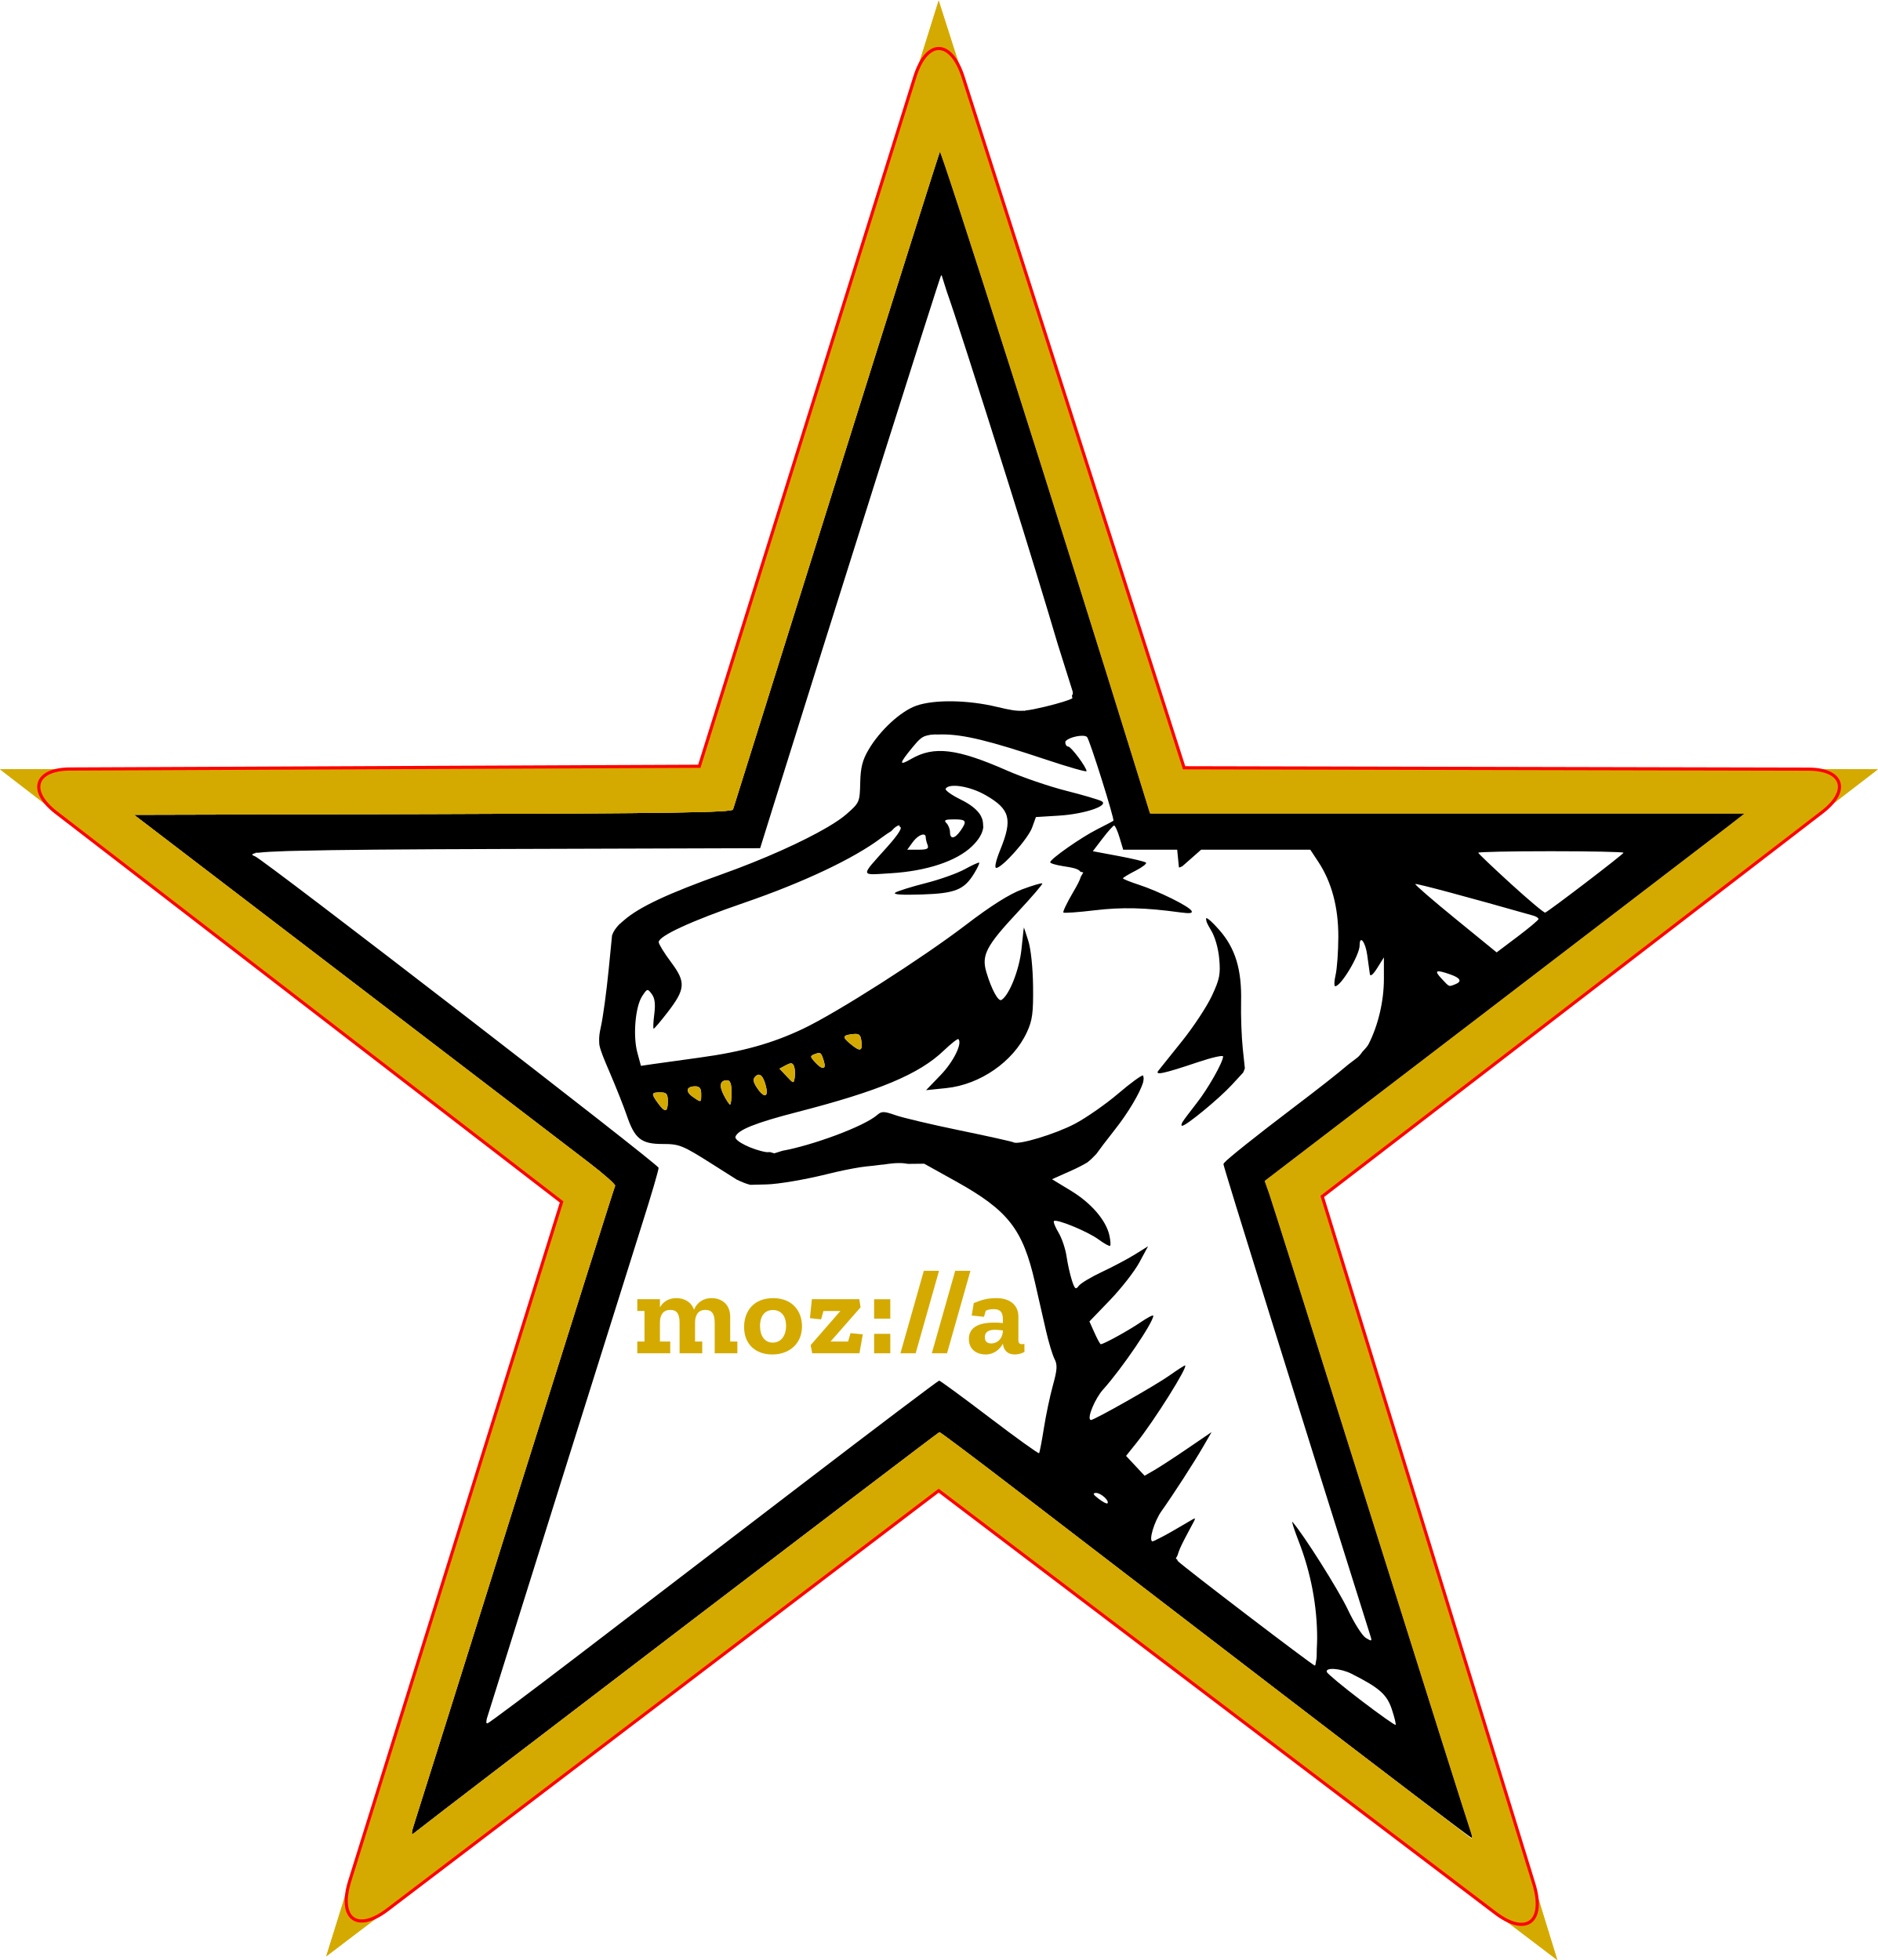
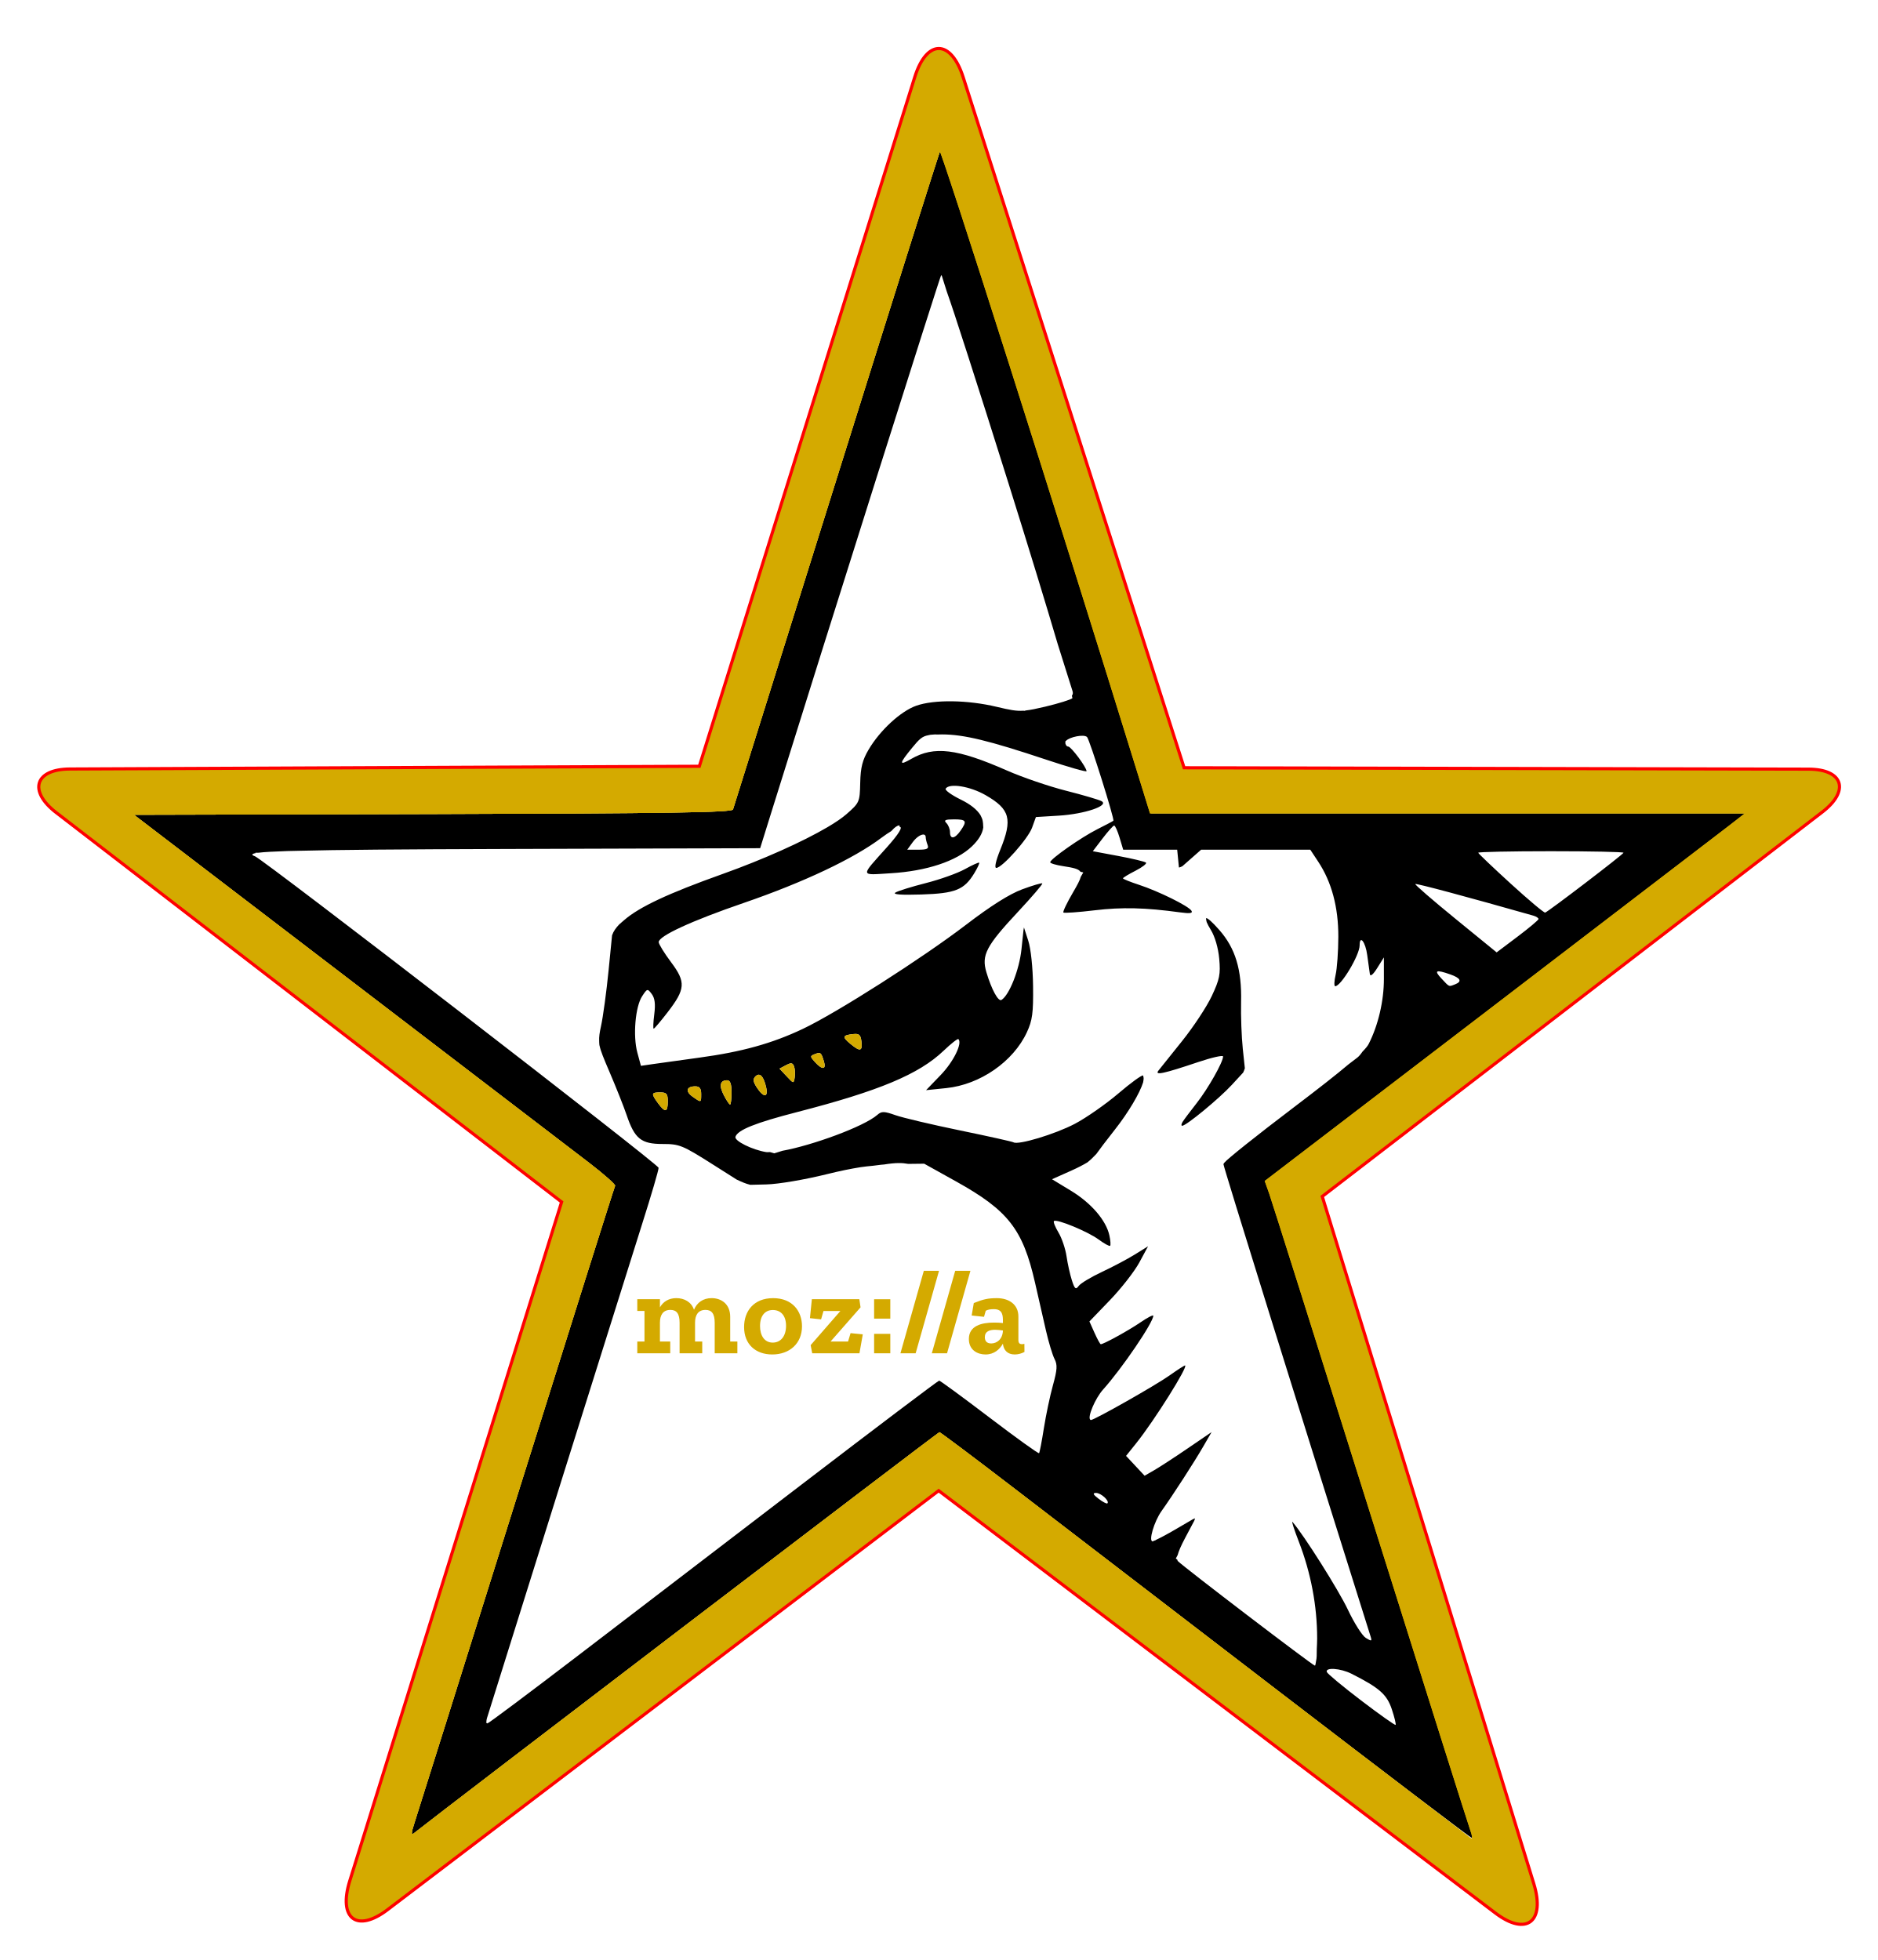
<svg xmlns="http://www.w3.org/2000/svg" version="1.1" id="svg1" width="597.226" height="623.447" viewBox="0 0 597.226 623.447">
  <defs id="defs1" />
  <g id="g37" style="display:none;fill:#d4aa00" transform="matrix(1.021912,0,0,1.042475,-258.8334,-62.20113)">
    <path d="m 559.072,447.423 v 25.021 h 7.245 v 4.417 h -3.808 v 3.416 h 7.245 v -32.853 z m 3.416,3.394 h 3.808 v 18.211 h -3.808 z" id="path1-3-6" style="display:inline;fill:#d4aa00;stroke-width:0.218" />
    <path id="path1-3-6-7" d="m 547.013,447.423 v 25.021 h 3.416 v -21.605 h 3.808 v 3.305 h 3.394 v -6.721 z" style="display:inline;fill:#d4aa00;stroke-width:0.218" />
    <path d="m 534.976,447.445 v 24.977 0.022 h 10.618 v -0.022 -24.977 -0.022 h -10.618 z m 3.416,3.394 h 3.808 v 18.211 h -3.808 z" id="path1-3" style="fill:#d4aa00;stroke-width:0.218" />
    <path style="display:inline;fill:#d4aa00;fill-opacity:1;stroke-width:0.027" d="m 529.575,469.028 v 3.416 h 3.416 v -3.416 z" id="path5" />
    <path d="m 520.219,447.423 v 3.416 h 3.808 v 4.417 h -7.223 v 17.166 0.022 h 10.618 v -0.022 -24.977 -0.022 z m 3.808,21.627 h -3.808 v -10.378 h 3.808 z" id="path4" style="display:inline;fill:#d4aa00;fill-opacity:1;stroke-width:0.218" />
    <path id="rect4" d="m 512.013,438.938 h 3.416 v 33.506 h -3.416 z" style="display:inline;fill:#d4aa00;stroke-width:0.218" />
    <path id="rect3" d="m 507.154,438.938 h 3.416 v 33.506 h -3.416 z" style="display:inline;fill:#d4aa00;stroke-width:0.218" />
    <path id="rect2" d="m 502.203,447.423 h 3.416 v 25.021 h -3.416 z" style="display:inline;fill:#d4aa00;stroke-width:0.218" />
    <polygon points="252,39.1 252,54.7 266.3,54.7 244.5,154 293.3,154 293.3,138.4 265.1,138.4 286.9,39.1 " id="polygon2" transform="matrix(0.217572,0,0,0.217572,437.0294,438.9377)" style="display:inline;fill:#d4aa00" />
    <path d="m 478.466,447.445 v 24.977 0.022 h 10.618 v -0.022 -24.977 -0.022 h -10.618 z m 3.416,3.394 h 3.808 v 18.211 h -3.808 z" id="path1" style="display:inline;fill:#d4aa00;stroke-width:0.218" />
    <polygon points="97.2,154 97.2,57.3 48.8,57.3 48.8,39.1 0,39 0,39.1 0,154 15.5,154 15.5,54.7 33.2,54.7 33.2,154 48.8,154 48.8,72.9 81.5,72.9 81.5,154 " id="polygon1" transform="matrix(0.217572,0,0,0.217572,455.9293,438.9377)" style="display:inline;fill:#d4aa00" />
  </g>
  <path d="M 548.264,25.125 469.391,277.5 238.918,278.5 424,421.115 346.432,669.764 548.264,516.275 752.137,670.975 674.684,419.291 857.797,278.5 629.152,277.992 Z" style="display:none;fill:none;stroke:#ff0000;stroke-width:1.036;stroke-dasharray:none;stroke-opacity:1" id="path2" transform="matrix(0.965012,0,0,0.965012,-230.5587,-24.05125)" />
  <g id="layer2" style="display:inline">
    <path id="path15" style="display:inline;fill:#000000" d="m 548.866,74.338 c -0.349,0.64 -15.786,49.539 -34.304,108.663 -18.518,59.124 -33.853,108.059 -34.081,108.744 -0.326,0.98 -21.391,1.301 -98.904,1.502 l -98.487,0.253 70.627,54.001 c 38.844,29.7 74.612,57.06 79.482,60.801 4.87,3.741 8.662,7.117 8.428,7.501 -0.234,0.384 -14.889,46.822 -32.565,103.197 -17.676,56.374 -32.786,104.457 -33.575,106.85 -1.039,3.149 -1.096,4.082 -0.21,3.376 8.849,-7.058 172.838,-132.224 173.237,-132.224 0.302,0 11.672,8.54 25.267,18.978 13.595,10.439 52.845,40.56 87.22,66.934 34.375,26.374 62.825,47.981 63.224,48.018 0.399,0.037 0.288,-1.087 -0.249,-2.5 C 723.438,627.019 708.622,580.107 691.054,524.182 673.485,468.258 658.443,420.622 657.626,418.326 l -1.484,-4.175 73.631,-56.324 c 40.496,-30.979 76.093,-58.239 79.104,-60.576 L 814.35,293 h -98.005 -98.005 l -3.633,-11.751 C 588.017,194.924 549.358,73.435 548.866,74.338 Z m 0.243,41.22 c 0.002,-0.002 0.098,0.298 0.101,0.3 l 0.053,-0.16 1.565,4.973 c 0.026,0.072 0.135,0.415 0.162,0.492 1.201,3.396 3.105,9.089 6.833,20.697 3.593,11.142 8.183,25.568 13.581,42.774 6.754,21.528 12.341,39.845 16.117,52.647 0.002,0.005 0.006,0.023 0.008,0.028 0.935,2.962 4.744,15.067 4.829,15.325 0.229,0.693 0.147,1.168 -0.192,1.605 0.007,0.093 0.208,0.792 0.19,0.81 -0.477,0.477 -4.52,1.74 -8.98,2.805 -2.966,0.709 -4.771,1.065 -6.386,1.249 l -0.488,0.134 -0.263,-0.051 c -2.375,0.161 -4.426,-0.221 -8.855,-1.281 -9.571,-2.29 -20.603,-2.442 -26.508,-0.362 -5.101,1.797 -11.916,8.069 -15.675,14.425 -1.028,1.738 -1.698,3.215 -2.123,4.89 -0.426,1.675 -0.607,3.547 -0.664,6.078 -0.142,6.362 -0.241,6.584 -4.53,10.344 -1.44,1.262 -3.588,2.726 -6.282,4.311 -8.083,4.754 -21.08,10.605 -34.601,15.435 -17.904,6.395 -27.34,10.818 -32.351,15.157 l -1.654,1.431 c -1.116,1.19 -1.883,2.217 -2.368,3.613 v 0.002 l -1.127,11.395 c -0.713,7.208 -1.853,15.594 -2.534,18.634 -0.47,2.1 -0.646,3.433 -0.589,4.797 0.047,0.46 -0.007,0.885 0.081,1.37 v 0.002 c 0.008,0.042 0.038,0.108 0.047,0.15 0.389,1.85 1.344,4.156 3.236,8.569 2.207,5.147 4.773,11.608 5.703,14.358 0.657,1.943 1.286,3.507 1.967,4.762 0.681,1.255 1.416,2.201 2.289,2.902 1.746,1.403 4.045,1.834 7.565,1.834 5.585,0 6.514,0.378 16.576,6.75 l 7.881,4.993 h 0.002 c 1.486,0.701 2.986,1.377 4.473,1.716 l 5.301,-0.13 c 3.961,-0.097 12.645,-1.573 20.001,-3.396 4.325,-1.072 7.828,-1.777 11.057,-2.291 1.372,-0.221 2.807,-0.331 4.103,-0.47 1.18,-0.123 2.424,-0.344 3.597,-0.411 3.93,-0.626 5.974,-0.565 7.982,-0.202 10e-4,2.2e-4 0.003,-2.3e-4 0.004,0 l 5.258,-0.059 10.5,5.845 c 17.186,9.567 22.009,15.75 26.02,33.361 1.102,4.837 2.723,11.945 3.605,15.795 0.882,3.85 2.152,8.061 2.823,9.359 0.995,1.923 0.9,3.527 -0.526,8.671 -0.962,3.47 -2.306,9.832 -2.983,14.139 -0.677,4.307 -1.388,8.019 -1.583,8.248 -0.194,0.229 -7.55,-5.06 -16.343,-11.751 -8.793,-6.691 -16.255,-12.166 -16.582,-12.166 -0.327,0 -20.696,15.387 -45.263,34.192 -24.568,18.805 -57.789,44.229 -73.825,56.498 -16.037,12.27 -29.454,22.31 -29.817,22.31 -0.076,0 -0.081,-0.151 -0.13,-0.215 -0.262,0.096 -0.39,0.052 -0.192,-0.285 2e-4,-3e-4 0.02,-0.07 0.02,-0.071 -0.014,-0.313 0.039,-0.721 0.18,-1.18 2.713,-8.81 46.96,-149.755 51.141,-162.907 3,-9.436 5.442,-17.76 5.424,-18.499 -0.014,-0.572 -32.601,-26.006 -65.519,-51.414 -32.917,-25.408 -66.166,-50.792 -67.504,-51.264 -1.194,-0.421 -1.215,-0.76 0.231,-1.042 0.01,-0.002 0.006,-0.004 0.016,-0.006 -4e-4,-8.1e-4 -0.15,-0.117 -0.15,-0.117 -5.4e-4,-0.007 1.088,-0.008 1.127,-0.014 1.703,-0.223 4.989,-0.397 9.438,-0.546 0.958,-0.032 2.772,-0.058 3.876,-0.087 12.315,-0.32 32.887,-0.489 68.233,-0.597 l 83.718,-0.255 4.21,-13.5 c 18.436,-59.139 55.083,-175.062 55.464,-175.443 z m -1.947,151.443 c 0.117,0 0.304,0.035 0.425,0.036 0.594,-0.01 1.032,-0.036 1.791,-0.036 7.117,0 15.441,2.017 34.373,8.333 7.287,2.431 13.249,4.131 13.249,3.777 0,-1.269 -5.091,-8.11 -6.035,-8.11 -0.53,0 -0.963,-0.624 -0.963,-1.386 0,-0.092 0.085,-0.183 0.132,-0.275 l -0.15,-0.176 0.263,-0.059 c 1.116,-1.243 5.871,-2.262 6.916,-1.247 0.844,0.819 9.138,27.19 8.681,27.598 -0.188,0.168 -2.591,1.436 -5.341,2.821 -5.311,2.676 -15.46,9.794 -15.485,10.86 -0.008,0.35 1.897,0.926 4.234,1.279 3.342,0.505 5.124,0.905 5.736,1.848 l 0.945,0.237 -0.82,1.407 c -0.303,1.153 -1.148,2.734 -2.534,5.098 -2.013,3.434 -3.457,6.448 -3.208,6.697 0.249,0.249 4.88,-0.078 10.292,-0.727 9.034,-1.082 16.712,-0.894 28.232,0.69 3.193,0.439 4.197,0.289 3.678,-0.553 -0.961,-1.555 -10.827,-6.428 -17.321,-8.555 -2.887,-0.946 -5.25,-1.899 -5.25,-2.119 0,-0.22 1.845,-1.338 4.098,-2.487 2.253,-1.15 3.826,-2.361 3.497,-2.69 -0.329,-0.329 -4.407,-1.31 -9.063,-2.18 l -8.466,-1.583 3.218,-4.212 c 1.769,-2.317 3.482,-4.23 3.807,-4.25 0.325,-0.021 1.132,1.763 1.791,3.963 l 1.198,3.999 h 8.897 8.895 l 0.316,3.2 0.259,2.663 c 0.283,-0.004 0.724,-0.237 1.123,-0.409 l 2.562,-2.255 3.631,-3.2 h 17.987 17.985 l 2.595,3.924 c 4.449,6.722 6.673,15.018 6.647,24.795 -0.013,4.83 -0.416,10.468 -0.895,12.53 -0.479,2.062 -0.538,3.75 -0.132,3.75 1.919,0 8.049,-10.252 8.049,-13.461 0,-3.612 1.93,-1.134 2.502,3.212 0.344,2.612 0.735,5.425 0.868,6.25 0.15,0.928 1.078,0.163 2.433,-2.002 l 2.19,-3.499 0.004,7.068 c 0.004,7.284 -1.864,15.278 -5.019,21.474 -0.319,0.626 -0.986,1.453 -2.032,2.52 -0.617,0.894 -1.234,1.645 -1.84,2.073 -0.105,0.074 -2.395,1.833 -2.755,2.103 -3.964,3.356 -9.848,7.971 -18.201,14.305 -12.105,9.179 -21.87,16.982 -22.755,18.149 -0.101,0.15 -0.215,0.304 -0.285,0.439 0.024,0.954 24.515,79.574 48.496,155.683 0.51,1.619 0.34,1.672 -1.573,0.5 -1.178,-0.722 -3.836,-4.912 -5.908,-9.312 -3.02,-6.414 -14.524,-24.642 -18.242,-28.904 -0.433,-0.496 0.504,2.43 2.081,6.501 3.963,10.232 6.037,21.179 6.037,31.859 0,1.358 -0.076,2.325 -0.121,3.481 0.015,1.781 -0.029,3.235 -0.227,3.918 -0.118,0.93 -0.252,1.602 -0.403,1.591 -0.727,-0.052 -43.1,-32.389 -45.197,-34.492 -0.088,-0.088 -0.084,-0.279 -0.128,-0.417 l -0.506,-0.391 0.597,-1.123 c 0.333,-1.282 1.124,-3.121 2.536,-5.78 l 2.955,-5.566 c 0.046,-0.203 0.279,-0.723 0.235,-0.767 -0.035,-0.035 -0.477,0.199 -0.617,0.231 l -5.813,3.396 c -2.831,1.654 -5.026,2.811 -6.309,3.402 l -0.504,0.306 -0.008,-0.071 c -0.165,0.065 -0.644,0.326 -0.7,0.326 -1.444,0 0.468,-6.551 2.919,-10 3.918,-5.514 10.728,-16.052 13.745,-21.268 l 2.757,-4.768 -7.855,5.359 c -4.32,2.948 -9.287,6.186 -11.039,7.195 l -3.184,1.834 -3.058,-3.271 -3.054,-3.271 3.331,-4.155 c 5.963,-7.434 17.394,-25.655 16.094,-25.655 -0.244,0 -2.582,1.512 -5.195,3.362 -4.606,3.259 -24.693,14.637 -25.842,14.637 -0.065,0 -0.08,-0.078 -0.13,-0.101 l -0.107,0.059 0.032,-0.117 c -0.938,-0.81 1.624,-6.983 4.258,-9.913 6.194,-6.89 16.536,-22.097 16.536,-24.314 0,-0.391 -1.913,0.601 -4.25,2.202 -3.866,2.648 -12.111,7.185 -13.058,7.185 -0.213,0 -1.142,-1.688 -2.064,-3.75 l -1.678,-3.75 6.776,-7.043 c 3.726,-3.874 8.076,-9.449 9.664,-12.389 l 2.886,-5.345 -4.386,2.722 c -2.413,1.497 -7.302,4.085 -10.86,5.75 -3.558,1.665 -6.982,3.729 -7.612,4.59 -0.971,1.328 -1.314,1.048 -2.253,-1.858 -0.608,-1.884 -1.4,-5.451 -1.761,-7.926 -0.361,-2.475 -1.553,-5.988 -2.645,-7.804 -1.093,-1.816 -1.769,-3.519 -1.504,-3.785 0.82,-0.82 11.167,3.446 14.728,6.074 1.856,1.369 3.562,2.304 3.791,2.075 0.229,-0.229 0.119,-1.773 -0.245,-3.431 -1.091,-4.965 -5.98,-10.652 -12.637,-14.696 l -6.274,-3.811 6.438,-2.874 c 2.039,-0.91 3.89,-1.879 5.228,-2.682 0.923,-0.733 1.917,-1.668 2.945,-2.775 0.988,-1.397 3.058,-4.158 6.096,-8.007 4.517,-5.723 8.281,-12.173 9.328,-15.607 0.044,-0.476 0.206,-1.019 0.156,-1.445 -0.045,-0.381 -0.119,-0.565 -0.18,-0.818 -0.485,-0.145 -4.014,2.413 -8.073,5.878 -4.176,3.563 -10.668,8.094 -14.427,10.069 -6.448,3.388 -18.624,7.066 -20.191,6.098 -0.394,-0.243 -8.328,-2.011 -17.629,-3.926 -9.301,-1.916 -18.871,-4.176 -21.268,-5.021 -3.738,-1.319 -4.583,-1.336 -5.948,-0.138 -4.478,3.932 -21.704,10.147 -31.302,11.864 l -2.698,0.842 -1.419,-0.411 c -0.38,-0.004 -0.907,0.066 -1.2,0.018 -4.66,-0.756 -10.629,-3.723 -10.182,-5.062 0.753,-2.26 6.576,-4.598 20.209,-8.112 27.146,-6.996 40.276,-12.491 48.405,-20.26 2.442,-2.334 4.631,-4.054 4.864,-3.821 1.374,1.374 -1.622,7.46 -5.815,11.81 l -4.839,5.021 6.647,-0.682 c 11.157,-1.143 22.105,-8.732 26.586,-18.428 1.806,-3.907 2.132,-6.346 2.028,-15.155 -0.073,-6.146 -0.729,-12.365 -1.585,-14.999 l -1.417,-4.368 c -0.025,0.052 -0.105,0.637 -0.136,0.741 l -0.682,6.444 c -0.714,6.758 -4.008,15.109 -6.592,16.706 -1.046,0.646 -3.273,-3.445 -4.969,-9.13 -1.679,-5.627 -0.099,-8.654 10.393,-19.897 4.617,-4.948 8.233,-9.17 8.035,-9.381 -0.198,-0.211 -3.185,0.667 -6.641,1.951 -4.183,1.555 -10.353,5.447 -18.46,11.648 -14.503,11.091 -42.638,29.047 -53.823,34.35 -10.114,4.795 -20.037,7.557 -34,9.46 -6.05,0.824 -12.879,1.773 -15.178,2.109 l -4.179,0.611 -1.182,-4.372 c -1.494,-5.522 -0.674,-15.135 1.585,-18.582 1.676,-2.558 1.771,-2.58 3.165,-0.714 1.019,1.362 1.261,3.308 0.83,6.673 -0.335,2.612 -0.423,4.75 -0.196,4.75 0.227,0 2.263,-2.397 4.526,-5.329 5.977,-7.747 6.139,-9.998 1.196,-16.6 -2.236,-2.987 -4.066,-5.963 -4.066,-6.612 0,-2.018 10.814,-7.002 28.001,-12.907 19.734,-6.78 36.398,-14.665 45.403,-21.48 1.382,-1.046 2.271,-1.585 3.212,-2.18 0.081,-0.092 0.221,-0.195 0.295,-0.285 0.733,-0.883 1.761,-1.607 2.281,-1.607 0.225,0 0.253,0.196 0.192,0.48 1.14,-0.042 -0.151,2.218 -4.151,6.691 -8.908,9.962 -9.019,9.213 1.267,8.592 11.729,-0.709 21.569,-3.956 26.661,-8.8 2.281,-2.17 3.533,-4.274 3.801,-6.276 -0.018,-0.941 -0.088,-1.798 -0.267,-2.556 -0.123,-0.386 -0.273,-0.77 -0.478,-1.146 -0.051,-0.123 -0.112,-0.243 -0.17,-0.362 -1.15,-1.855 -3.305,-3.578 -6.475,-5.129 -3.055,-1.495 -5.305,-3.116 -5.003,-3.605 1.183,-1.914 8.036,-0.809 13.145,2.121 8.095,4.642 8.969,7.887 4.855,18.011 -1.465,3.606 -1.989,5.981 -1.318,5.981 1.927,0 10.479,-9.617 11.8,-13.269 l 1.263,-3.493 7.592,-0.468 c 8.469,-0.522 16.654,-3.294 14.06,-4.76 -0.842,-0.476 -6.121,-2.03 -11.735,-3.453 -5.614,-1.423 -14.345,-4.407 -19.401,-6.632 -16.511,-7.266 -24.069,-8.192 -31.582,-3.866 -4.154,2.392 -4.094,1.675 0.316,-3.706 2.295,-2.801 3.266,-3.73 5.295,-4.086 0.212,-0.053 0.441,-0.113 0.674,-0.146 0.217,-0.021 0.514,-0.044 0.759,-0.057 0.292,-0.018 0.536,-0.065 0.868,-0.065 z m 6.139,27.999 c 4.111,0 4.415,0.536 2.143,3.779 -1.881,2.685 -3.445,2.875 -3.445,0.421 0,-0.99 -0.538,-2.339 -1.198,-2.999 -0.933,-0.933 -0.378,-1.2 2.5,-1.2 z m -10.158,5.003 c 0.165,-0.007 0.311,0.017 0.435,0.075 0.264,0.123 0.423,0.396 0.423,0.84 0,0.505 0.273,1.63 0.607,2.5 0.485,1.265 -0.125,1.583 -3.046,1.583 h -3.655 l 1.797,-2.469 c 1.125,-1.545 2.546,-2.491 3.439,-2.528 z m 206.859,5.497 c 13.2,0 23.984,0.225 23.965,0.5 -0.035,0.506 -24.635,19.305 -25.823,19.733 -0.354,0.128 -5.443,-4.148 -11.31,-9.5 -5.866,-5.353 -10.703,-9.958 -10.749,-10.233 -0.046,-0.275 10.717,-0.5 23.917,-0.5 z m -188.386,3.781 c -0.171,-0.171 -2.291,0.79 -4.712,2.133 -2.421,1.344 -8.221,3.413 -12.886,4.596 -4.666,1.184 -9.164,2.585 -9.998,3.113 -1.01,0.64 1.85,0.853 8.569,0.64 11.189,-0.355 14.076,-1.519 17.422,-7.021 1.053,-1.732 1.776,-3.29 1.605,-3.461 z m 143.732,7.037 c 0.286,-0.286 16.936,4.174 38.904,10.419 0.963,0.274 1.724,0.781 1.694,1.129 -0.03,0.348 -3.146,2.961 -6.924,5.807 l -6.869,5.175 -13.583,-11.083 c -7.471,-6.095 -13.423,-11.247 -13.222,-11.447 z m -68.917,11.225 c -0.004,0 -0.002,0.008 -0.006,0.008 -0.066,0.234 -0.015,0.675 0.17,1.33 0.277,0.645 0.677,1.442 1.388,2.593 1.329,2.15 2.425,5.929 2.746,9.472 0.463,5.103 0.135,6.75 -2.443,12.259 -1.638,3.5 -6.033,10.175 -9.766,14.831 -3.733,4.656 -7.256,9.056 -7.829,9.778 -1.327,1.673 1.671,1.031 13.058,-2.799 4.537,-1.526 8.25,-2.365 8.25,-1.862 0,1.86 -4.958,10.617 -8.723,15.406 -2.136,2.717 -4.224,5.504 -4.639,6.191 -0.415,0.688 -0.469,1.251 -0.119,1.251 1.327,0 12.169,-8.934 16.359,-13.481 l 3.748,-4.068 c 0.224,-0.459 0.395,-0.933 0.548,-1.409 l -0.678,-6.408 c -0.416,-3.925 -0.668,-10.887 -0.561,-15.471 0.251,-10.662 -1.88,-17.682 -7.203,-23.729 -2.29,-2.602 -3.785,-3.899 -4.303,-3.892 z m 76.238,17.604 c 0.438,-0.216 1.797,0.119 4.183,0.951 3.457,1.205 4.005,2.359 1.567,3.295 -2.086,0.801 -1.754,0.944 -4.418,-1.892 -1.289,-1.372 -1.77,-2.138 -1.332,-2.354 z m -191.774,20.573 c 1.316,0.012 1.704,0.628 1.923,2.53 0.373,3.243 -0.458,3.398 -3.708,0.692 -2.698,-2.247 -2.535,-2.783 0.955,-3.172 0.312,-0.035 0.586,-0.053 0.83,-0.051 z m -12.099,6.288 c 0.203,-0.002 0.372,0.05 0.522,0.166 0.4,0.31 0.669,1.086 1.127,2.576 0.854,2.779 -0.538,2.909 -2.925,0.271 -1.659,-1.833 -1.668,-2.028 -0.113,-2.625 0.612,-0.235 1.049,-0.385 1.388,-0.389 z m -9.233,3.422 c 0.055,-0.002 0.108,-3.5e-4 0.158,0.006 0.402,0.051 0.65,0.362 0.874,0.947 0.31,0.809 0.416,2.444 0.235,3.635 -0.327,2.15 -0.345,2.147 -2.672,-0.342 l -2.344,-2.506 2.107,-1.129 c 0.734,-0.393 1.254,-0.6 1.641,-0.611 z m -10.583,3.736 c 0.952,0.006 1.777,1.387 2.413,4.082 0.82,3.478 -0.797,3.586 -3.016,0.2 -1.259,-1.921 -1.387,-2.837 -0.522,-3.702 0.357,-0.357 0.702,-0.55 1.032,-0.579 0.031,-0.003 0.062,-0.002 0.093,-0.002 z m -10.419,1.834 c 1.014,0 1.441,1.183 1.441,3.999 0,2.2 -0.213,3.999 -0.474,3.999 -0.261,0 -1.181,-1.362 -2.042,-3.028 -1.664,-3.219 -1.285,-4.971 1.075,-4.971 z m -10.5,2 c 1.404,0 1.941,0.692 1.941,2.5 0,2.952 0.06,2.931 -2.795,0.931 -2.507,-1.756 -2.09,-3.431 0.854,-3.431 z m -11.559,2 c 2.111,0 2.5,0.466 2.5,2.999 0,3.606 -0.905,3.755 -3.248,0.532 -2.298,-3.16 -2.22,-3.532 0.749,-3.532 z m 143.627,132.022 c 1.614,-0.022 4.533,2.65 3.75,3.433 -0.224,0.224 -1.525,-0.452 -2.892,-1.502 -1.852,-1.423 -2.071,-1.914 -0.858,-1.931 z m 78.571,58.028 c 1.649,0.117 3.81,0.659 5.602,1.562 9.178,4.625 11.68,6.827 13.301,11.702 0.881,2.648 1.444,4.971 1.251,5.161 -0.194,0.19 -5.297,-3.424 -11.34,-8.031 -6.044,-4.607 -11.144,-8.84 -11.334,-9.409 -0.265,-0.794 0.871,-1.103 2.52,-0.986 z" transform="matrix(0.965012,0,0,0.965012,-230.5587,-24.05125)" />
  </g>
  <g id="layer1" style="display:inline;fill:#d4aa00">
    <path class="st0" d="m 325.783,427.442 c -0.268,0.076 -0.495,0.117 -0.722,0.117 -0.804,0 -1.182,-0.344 -1.182,-1.333 v -7.469 c 0,-3.924 -3.127,-5.834 -6.824,-5.834 -2.824,0 -4.343,0.344 -7.36,1.56 l -0.673,3.958 3.924,0.419 0.557,-1.938 c 0.804,-0.419 1.601,-0.495 2.632,-0.495 2.783,0 2.824,2.096 2.824,3.848 v 0.57 c -0.88,-0.117 -1.869,-0.151 -2.824,-0.151 -3.924,0 -8.005,0.99 -8.005,5.222 0,3.58 2.817,4.92 5.298,4.92 2.783,0 4.535,-1.677 5.525,-3.429 0.227,2.096 1.484,3.429 3.773,3.429 1.065,0 2.171,-0.302 3.085,-0.804 z m -10.555,-0.11 c -1.484,0 -2.02,-0.88 -2.02,-1.986 0,-1.869 1.525,-2.364 3.278,-2.364 0.797,0 1.677,0.117 2.481,0.227 -0.117,2.865 -1.986,4.123 -3.738,4.123 z m -6.604,-23.102 -7.435,26.229 h -4.844 l 7.435,-26.229 z m -9.985,0 -7.435,26.229 h -4.838 l 7.435,-26.229 z m -20.642,9.036 h 5.147 v 6.171 h -5.147 z m 0,11.015 h 5.147 v 6.178 h -5.147 z m -7.49,-0.227 3.889,0.378 -1.065,6.026 h -15.021 l -0.495,-2.591 9.455,-10.864 h -5.374 l -0.763,2.666 -3.546,-0.385 0.612,-6.026 h 15.097 l 0.385,2.591 -9.538,10.871 h 5.566 z m -24.635,-11.132 c -6.178,0 -9.229,4.157 -9.229,9.187 0,5.49 3.663,8.727 8.961,8.727 5.49,0 9.455,-3.47 9.455,-8.961 0,-4.803 -3.017,-8.954 -9.187,-8.954 z m -0.117,14.142 c -2.666,0 -4.041,-2.288 -4.041,-5.264 0,-3.243 1.56,-5.106 4.082,-5.106 2.323,0 4.192,1.56 4.192,5.03 0,3.278 -1.677,5.339 -4.233,5.339 z m -13.537,-0.344 h 2.288 v 3.738 h -7.208 v -9.682 c 0,-2.975 -0.99,-4.116 -2.934,-4.116 -2.364,0 -3.319,1.677 -3.319,4.082 v 5.978 h 2.288 v 3.738 h -7.201 v -9.682 c 0,-2.975 -0.99,-4.116 -2.934,-4.116 -2.364,0 -3.319,1.677 -3.319,4.082 v 5.978 h 3.278 v 3.738 H 202.678 v -3.738 h 2.288 v -9.723 h -2.288 v -3.738 h 7.202 v 2.591 c 1.031,-1.828 2.824,-2.934 5.222,-2.934 2.481,0 4.762,1.182 5.607,3.697 0.955,-2.288 2.9,-3.697 5.607,-3.697 3.085,0 5.91,1.869 5.91,5.944 v 7.861 z" id="path1-5" style="fill:#d4aa00;stroke-width:0.069" />
    <g id="g35" style="display:inline;fill:#d4aa00" transform="matrix(0.965012,0,0,0.965012,-230.5587,-24.05125)">
      <path d="m 488.885,379.17 c -0.33,0.029 -0.676,0.221 -1.033,0.578 -0.865,0.865 -0.735,1.78 0.523,3.701 2.218,3.386 3.835,3.279 3.016,-0.199 -0.656,-2.782 -1.514,-4.166 -2.506,-4.08 z" style="display:inline;fill:#d4aa00" id="path30" />
      <path d="m 478.559,381 c -2.36,0 -2.739,1.752 -1.074,4.971 0.862,1.666 1.78,3.029 2.041,3.029 0.261,0 0.475,-1.8 0.475,-4 0,-2.816 -0.427,-4 -1.441,-4 z" style="display:inline;fill:#d4aa00" id="path31" />
      <path d="m 468.059,383 c -2.944,0 -3.361,1.675 -0.854,3.432 C 470.061,388.432 470,388.452 470,385.5 c 0,-1.808 -0.538,-2.5 -1.941,-2.5 z" style="display:inline;fill:#d4aa00" id="path32" />
      <path d="m 456.5,385 c -2.969,0 -3.048,0.371 -0.75,3.531 2.344,3.223 3.25,3.074 3.25,-0.531 0,-2.533 -0.389,-3 -2.5,-3 z" style="display:inline;fill:#d4aa00" id="path33" />
      <path d="m 499.719,375.438 c -0.402,-0.051 -0.96,0.157 -1.799,0.605 l -2.107,1.129 2.344,2.506 c 2.327,2.489 2.345,2.492 2.672,0.342 0.181,-1.191 0.076,-2.826 -0.234,-3.635 -0.224,-0.585 -0.473,-0.896 -0.875,-0.947 z" style="display:inline;fill:#d4aa00" id="path29" />
      <path d="m 509.316,372.174 c -0.4,-0.31 -0.93,-0.153 -1.91,0.223 -1.555,0.597 -1.545,0.792 0.113,2.625 2.387,2.637 3.778,2.508 2.924,-0.271 -0.458,-1.49 -0.727,-2.267 -1.127,-2.576 z" style="display:inline;fill:#d4aa00" id="path28" />
      <path d="m 520.062,365.771 c -3.491,0.389 -3.653,0.923 -0.955,3.17 3.249,2.706 4.082,2.551 3.709,-0.691 -0.259,-2.254 -0.756,-2.701 -2.754,-2.479 z" style="display:inline;fill:#d4aa00" id="path27" />
    </g>
-     <path d="M 548.264,25.125 469.391,277.5 238.918,278.5 424,421.115 346.432,669.764 548.264,516.275 752.137,670.975 674.684,419.291 857.797,278.5 629.152,277.992 Z m 0.174,49.254 c 0.492,-0.903 39.152,120.586 65.842,206.912 l 3.633,11.75 h 98.006 98.004 l -5.473,4.25 c -3.01,2.337 -38.607,29.597 -79.104,60.576 l -73.631,56.324 1.484,4.176 c 0.817,2.296 15.859,49.931 33.428,105.855 17.568,55.925 32.383,102.837 32.92,104.25 0.537,1.413 0.649,2.537 0.25,2.5 C 723.826,630.894 695.375,609.286 661,582.912 626.625,556.538 587.377,526.417 573.781,515.979 560.186,505.54 548.816,497 548.514,497 c -0.399,0 -164.388,125.166 -173.236,132.225 -0.886,0.707 -0.828,-0.226 0.211,-3.375 0.789,-2.393 15.898,-50.475 33.574,-106.85 17.677,-56.375 32.33,-102.813 32.564,-103.197 0.234,-0.384 -3.557,-3.759 -8.428,-7.5 C 428.329,404.562 392.561,377.2 353.717,347.5 l -70.627,-54 98.488,-0.254 c 77.514,-0.201 98.577,-0.52 98.902,-1.5 C 480.708,291.061 496.045,242.125 514.562,183 533.08,123.875 548.516,74.977 548.865,74.338 Z" style="display:inline;fill:#d4aa00" id="path3" transform="matrix(0.965012,0,0,0.965012,-230.5587,-24.05125)" />
+     <path d="M 469.391,277.5 L 261.965,278.4 C 250.442,278.45 248.172,285.631 257.426,292.762 L 424,421.115 354.188,644.899 C 350.31,657.331 356.523,662.089 366.615,654.415 L 548.264,516.275 731.749,655.505 C 741.943,663.24 748.264,658.39 744.391,645.806 L 674.684,419.291 839.486,292.579 C 848.641,285.54 846.365,278.475 834.932,278.449 L 629.152,277.992 556.353,50.412 C 552.308,37.768 544.32,37.744 540.376,50.362 Z M 548.437,74.379 c 0.492,-0.903 39.152,120.586 65.842,206.912 l 3.633,11.75 h 98.006 98.004 l -5.473,4.25 c -3.01,2.337 -38.607,29.597 -79.104,60.576 l -73.631,56.324 1.484,4.176 c 0.817,2.296 15.859,49.931 33.428,105.855 17.568,55.925 32.383,102.837 32.92,104.25 0.537,1.413 0.649,2.537 0.25,2.5 C 723.826,630.894 695.375,609.286 661,582.912 626.625,556.538 587.377,526.417 573.781,515.979 560.186,505.54 548.816,497 548.514,497 c -0.399,0 -164.388,125.166 -173.236,132.225 -0.886,0.707 -0.828,-0.226 0.211,-3.375 0.789,-2.393 15.898,-50.475 33.574,-106.85 17.677,-56.375 32.33,-102.813 32.564,-103.197 0.234,-0.384 -3.557,-3.759 -8.428,-7.5 C 428.329,404.562 392.561,377.2 353.717,347.5 l -70.627,-54 98.488,-0.254 c 77.514,-0.201 98.577,-0.52 98.902,-1.5 C 480.708,291.061 496.045,242.125 514.562,183 533.08,123.875 548.516,74.977 548.865,74.338 Z" style="display:inline;fill:#d4aa00" id="path3" transform="matrix(0.965012,0,0,0.965012,-230.5587,-24.05125)" />
  </g>
  <g id="layer5" style="display:inline">
-     <path d="M 548.264,25.125 469.391,277.5 238.918,278.5 424,421.115 346.432,669.764 548.264,516.275 752.137,670.975 674.684,419.291 857.797,278.5 629.152,277.992 Z m 0.174,49.254 c 0.492,-0.903 39.152,120.586 65.842,206.912 l 3.633,11.75 h 98.006 98.004 l -5.473,4.25 c -3.01,2.337 -38.607,29.597 -79.104,60.576 l -73.631,56.324 1.484,4.176 c 0.817,2.296 15.859,49.931 33.428,105.855 17.568,55.925 32.383,102.837 32.92,104.25 0.537,1.413 0.649,2.537 0.25,2.5 C 723.826,630.894 695.375,609.286 661,582.912 626.625,556.538 587.377,526.417 573.781,515.979 560.186,505.54 548.816,497 548.514,497 c -0.399,0 -164.388,125.166 -173.236,132.225 -0.886,0.707 -0.828,-0.226 0.211,-3.375 0.789,-2.393 15.898,-50.475 33.574,-106.85 17.677,-56.375 32.33,-102.813 32.564,-103.197 0.234,-0.384 -3.557,-3.759 -8.428,-7.5 C 428.329,404.562 392.561,377.2 353.717,347.5 l -70.627,-54 98.488,-0.254 c 77.514,-0.201 98.577,-0.52 98.902,-1.5 C 480.708,291.061 496.045,242.125 514.562,183 533.08,123.875 548.516,74.977 548.865,74.338 Z" style="display:inline;fill:#d4aa00" id="path14" transform="matrix(0.965012,0,0,0.965012,-230.5587,-24.05125)" />
+     <path d="M 469.391,277.5 L 261.965,278.4 C 250.442,278.45 248.172,285.631 257.426,292.762 L 424,421.115 354.188,644.899 C 350.31,657.331 356.523,662.089 366.615,654.415 L 548.264,516.275 731.749,655.505 C 741.943,663.24 748.264,658.39 744.391,645.806 L 674.684,419.291 839.486,292.579 C 848.641,285.54 846.365,278.475 834.932,278.449 L 629.152,277.992 556.353,50.412 C 552.308,37.768 544.32,37.744 540.376,50.362 Z M 548.437,74.379 c 0.492,-0.903 39.152,120.586 65.842,206.912 l 3.633,11.75 h 98.006 98.004 l -5.473,4.25 c -3.01,2.337 -38.607,29.597 -79.104,60.576 l -73.631,56.324 1.484,4.176 c 0.817,2.296 15.859,49.931 33.428,105.855 17.568,55.925 32.383,102.837 32.92,104.25 0.537,1.413 0.649,2.537 0.25,2.5 C 723.826,630.894 695.375,609.286 661,582.912 626.625,556.538 587.377,526.417 573.781,515.979 560.186,505.54 548.816,497 548.514,497 c -0.399,0 -164.388,125.166 -173.236,132.225 -0.886,0.707 -0.828,-0.226 0.211,-3.375 0.789,-2.393 15.898,-50.475 33.574,-106.85 17.677,-56.375 32.33,-102.813 32.564,-103.197 0.234,-0.384 -3.557,-3.759 -8.428,-7.5 C 428.329,404.562 392.561,377.2 353.717,347.5 l -70.627,-54 98.488,-0.254 c 77.514,-0.201 98.577,-0.52 98.902,-1.5 C 480.708,291.061 496.045,242.125 514.562,183 533.08,123.875 548.516,74.977 548.865,74.338 Z" style="display:inline;fill:#d4aa00" id="path14" transform="matrix(0.965012,0,0,0.965012,-230.5587,-24.05125)" />
  </g>
  <g id="layer3" style="display:inline">
    <path d="M 469.391,277.5 L 261.965,278.4 C 250.442,278.45 248.172,285.631 257.426,292.762 L 424,421.115 354.188,644.899 C 350.31,657.331 356.523,662.089 366.615,654.415 L 548.264,516.275 731.749,655.505 C 741.943,663.24 748.264,658.39 744.391,645.806 L 674.684,419.291 839.486,292.579 C 848.641,285.54 846.365,278.475 834.932,278.449 L 629.152,277.992 556.353,50.412 C 552.308,37.768 544.32,37.744 540.376,50.362 Z" style="display:inline;fill:none;stroke:#ff0000;stroke-width:1.036;stroke-dasharray:none;stroke-opacity:1" id="path6" transform="matrix(0.965012,0,0,0.965012,-230.5587,-24.05125)" />
  </g>
</svg>
